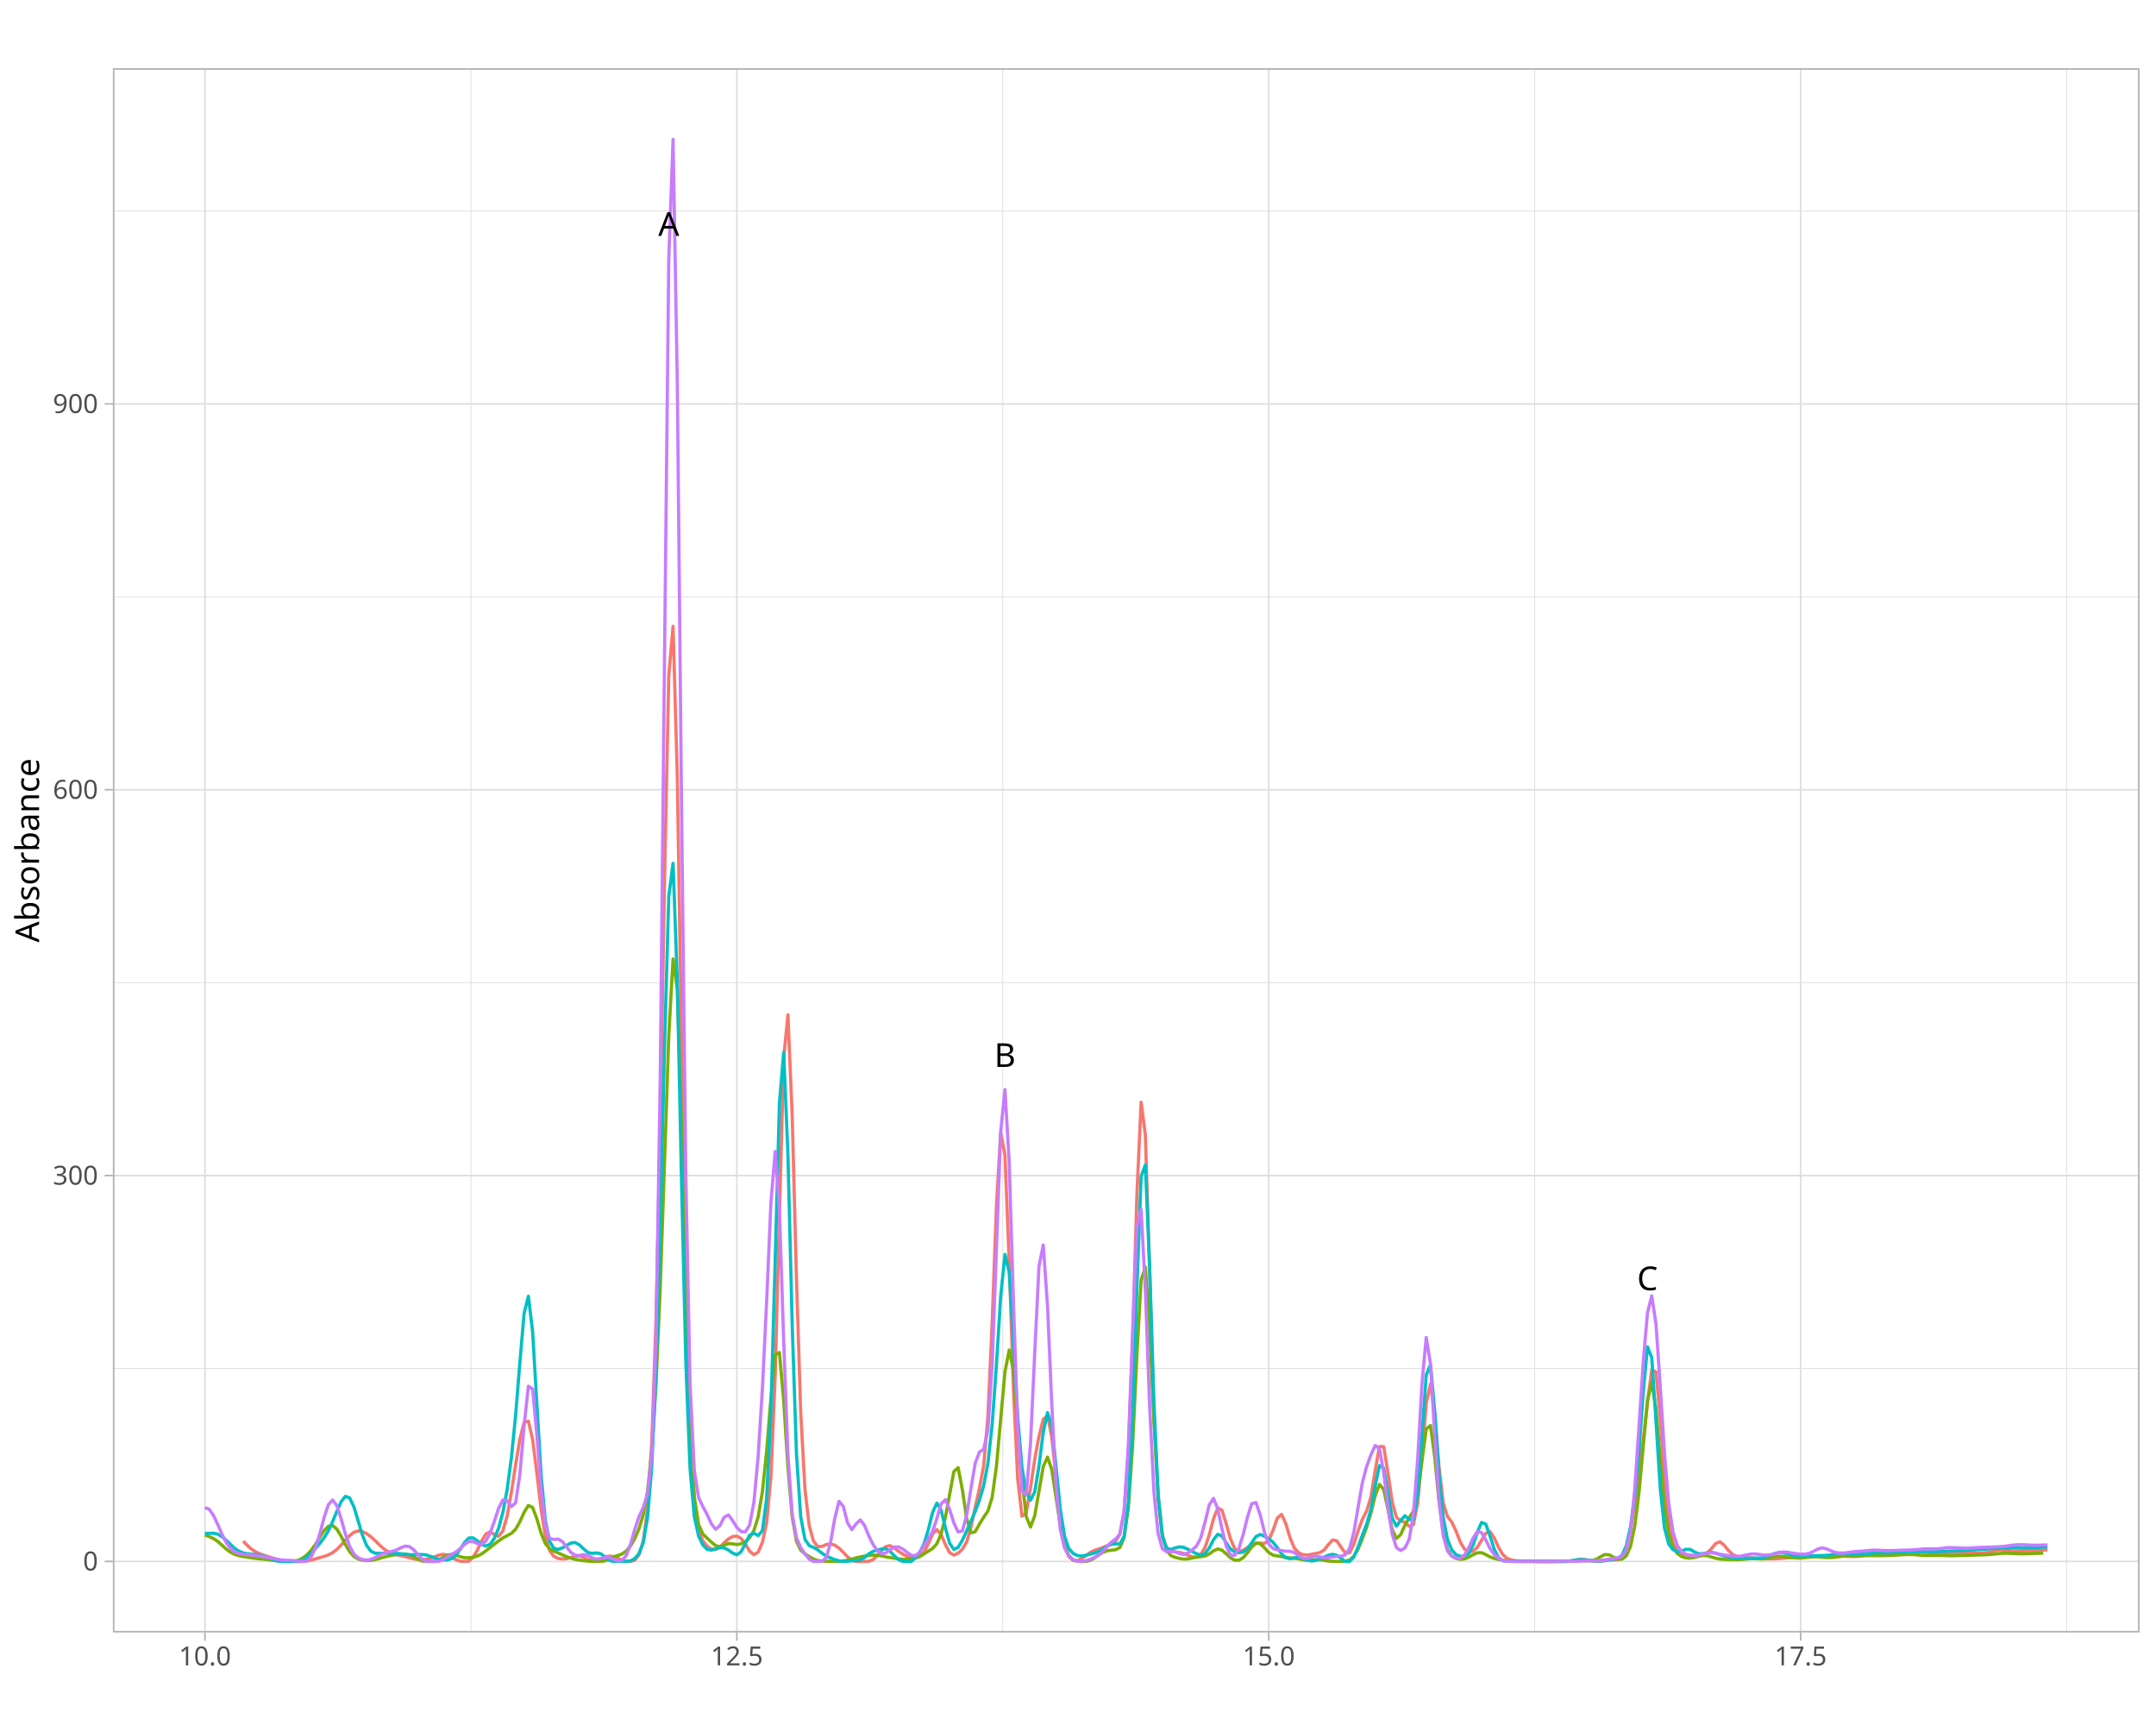
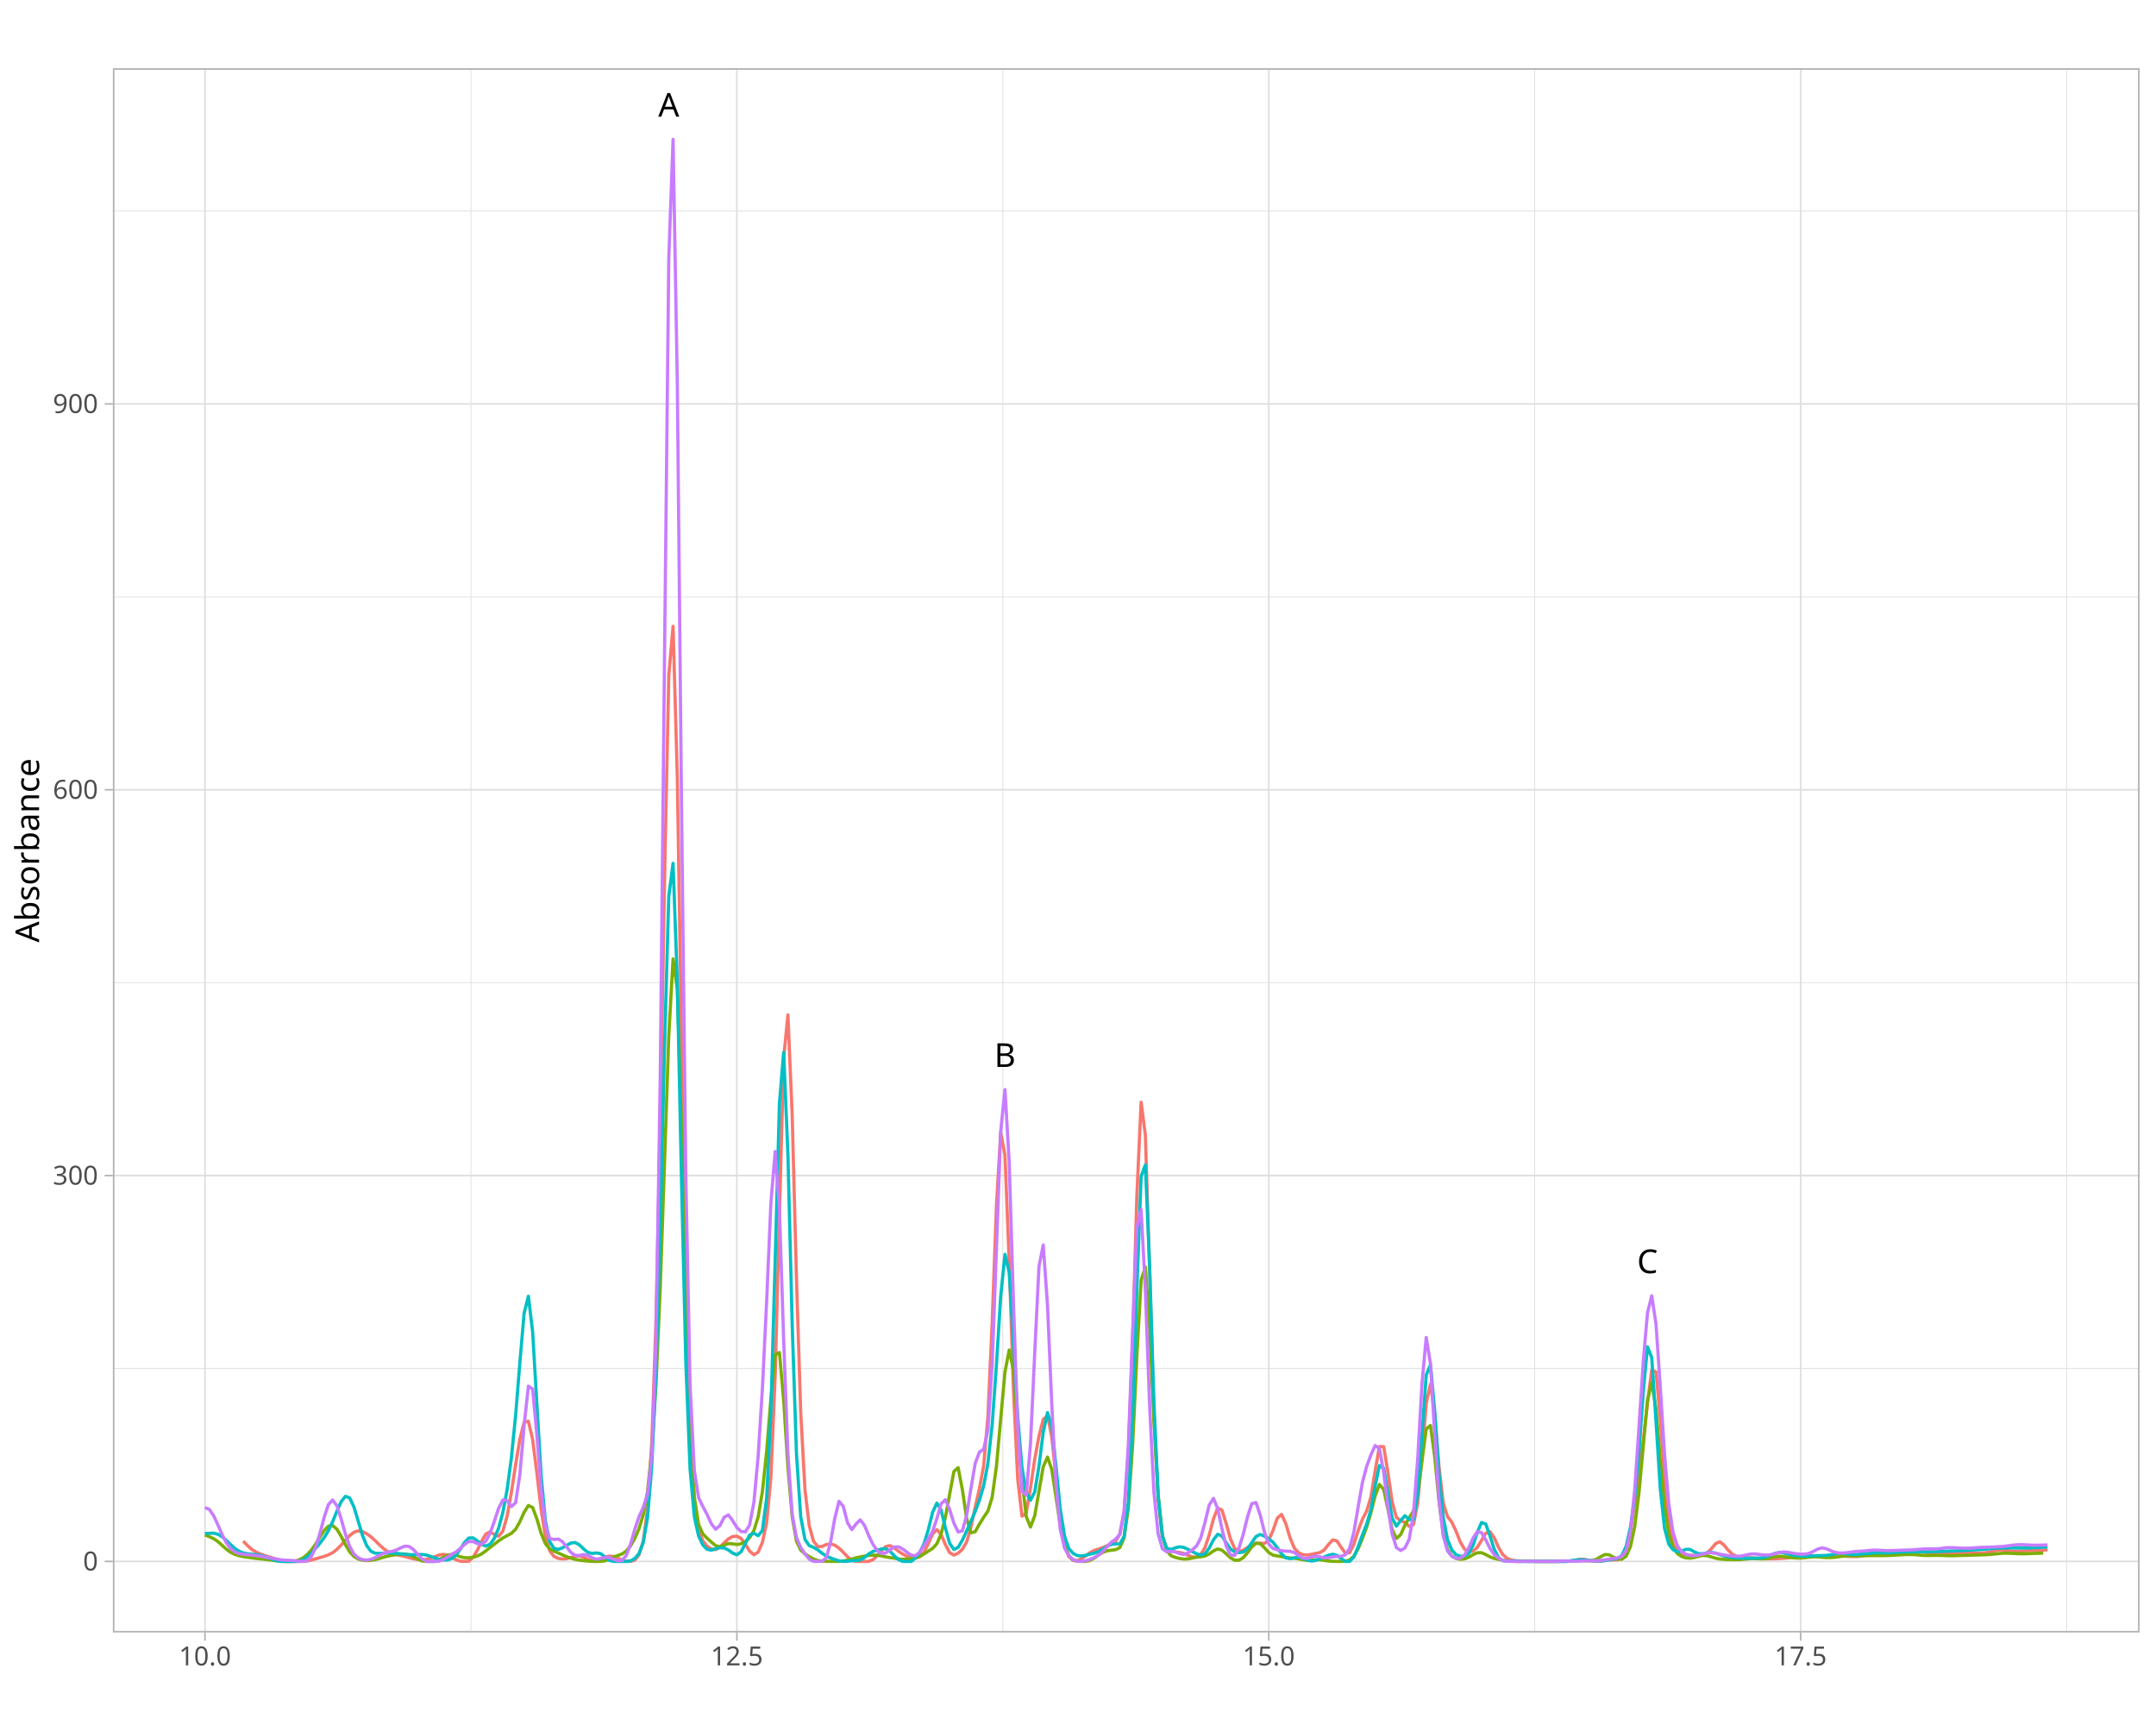
<svg xmlns="http://www.w3.org/2000/svg" class="svglite" data-engine-version="2.0" width="720.00pt" height="576.00pt" viewBox="0 0 720.00 576.00">
  <defs>
    <style type="text/css">
    .svglite line, .svglite polyline, .svglite polygon, .svglite path, .svglite rect, .svglite circle {
      fill: none;
      stroke: #000000;
      stroke-linecap: round;
      stroke-linejoin: round;
      stroke-miterlimit: 10.00;
    }
  </style>
  </defs>
  <rect width="100%" height="100%" style="stroke: none; fill: #FFFFFF;" />
  <defs>
    <clipPath id="cpMC4wMHw3MjAuMDB8MC4wMHw1NzYuMDA=">
      <rect x="0.00" y="0.00" width="720.00" height="576.00" />
    </clipPath>
  </defs>
  <g clip-path="url(#cpMC4wMHw3MjAuMDB8MC4wMHw1NzYuMDA=)">
    <rect x="0.00" y="0.00" width="720.00" height="576.00" style="stroke-width: 1.07; stroke: #FFFFFF; fill: #FFFFFF;" />
  </g>
  <defs>
    <clipPath id="cpMzcuNjl8NzE0LjUyfDIyLjc4fDU0NS4xMQ==">
      <rect x="37.69" y="22.78" width="676.83" height="522.33" />
    </clipPath>
  </defs>
  <g clip-path="url(#cpMzcuNjl8NzE0LjUyfDIyLjc4fDU0NS4xMQ==)">
    <rect x="37.69" y="22.78" width="676.83" height="522.33" style="stroke-width: 1.07; stroke: none; fill: #FFFFFF;" />
    <polyline points="37.69,456.95 714.52,456.95 " style="stroke-width: 0.27; stroke: #DEDEDE; stroke-linecap: butt;" />
    <polyline points="37.69,328.12 714.52,328.12 " style="stroke-width: 0.27; stroke: #DEDEDE; stroke-linecap: butt;" />
    <polyline points="37.69,199.29 714.52,199.29 " style="stroke-width: 0.27; stroke: #DEDEDE; stroke-linecap: butt;" />
    <polyline points="37.69,70.46 714.52,70.46 " style="stroke-width: 0.27; stroke: #DEDEDE; stroke-linecap: butt;" />
    <polyline points="157.27,545.11 157.27,22.78 " style="stroke-width: 0.27; stroke: #DEDEDE; stroke-linecap: butt;" />
    <polyline points="334.89,545.11 334.89,22.78 " style="stroke-width: 0.27; stroke: #DEDEDE; stroke-linecap: butt;" />
    <polyline points="512.52,545.11 512.52,22.78 " style="stroke-width: 0.27; stroke: #DEDEDE; stroke-linecap: butt;" />
    <polyline points="690.15,545.11 690.15,22.78 " style="stroke-width: 0.27; stroke: #DEDEDE; stroke-linecap: butt;" />
    <polyline points="37.69,521.37 714.52,521.37 " style="stroke-width: 0.53; stroke: #DEDEDE; stroke-linecap: butt;" />
    <polyline points="37.69,392.54 714.52,392.54 " style="stroke-width: 0.53; stroke: #DEDEDE; stroke-linecap: butt;" />
    <polyline points="37.69,263.71 714.52,263.71 " style="stroke-width: 0.53; stroke: #DEDEDE; stroke-linecap: butt;" />
    <polyline points="37.69,134.87 714.52,134.87 " style="stroke-width: 0.53; stroke: #DEDEDE; stroke-linecap: butt;" />
    <polyline points="68.45,545.11 68.45,22.78 " style="stroke-width: 0.53; stroke: #DEDEDE; stroke-linecap: butt;" />
    <polyline points="246.08,545.11 246.08,22.78 " style="stroke-width: 0.53; stroke: #DEDEDE; stroke-linecap: butt;" />
    <polyline points="423.71,545.11 423.71,22.78 " style="stroke-width: 0.53; stroke: #DEDEDE; stroke-linecap: butt;" />
    <polyline points="601.34,545.11 601.34,22.78 " style="stroke-width: 0.53; stroke: #DEDEDE; stroke-linecap: butt;" />
    <polyline points="81.24,514.61 82.66,516.11 84.08,517.36 85.51,518.26 86.93,518.89 88.35,519.39 89.77,519.85 91.19,520.27 92.61,520.71 94.03,521.12 95.45,521.35 96.87,521.37 98.29,521.37 99.72,521.37 101.14,521.37 102.56,521.24 103.98,520.90 105.40,520.52 106.82,520.11 108.24,519.70 109.66,519.19 111.08,518.47 112.50,517.36 113.93,515.92 115.35,514.28 116.77,512.75 118.19,511.65 119.61,511.18 121.03,511.40 122.45,512.12 123.87,513.16 125.29,514.45 126.72,515.86 128.14,517.15 129.56,518.14 130.98,518.76 132.40,519.14 133.82,519.43 135.24,519.76 136.66,520.15 138.08,520.51 139.50,520.75 140.93,520.81 142.35,520.67 143.77,520.31 145.19,519.79 146.61,519.25 148.03,519.01 149.45,519.28 150.87,519.99 152.29,520.82 153.71,521.31 155.14,521.37 156.56,521.31 157.98,520.03 159.40,517.65 160.82,514.68 162.24,512.23 163.66,511.50 165.08,512.38 166.50,512.98 167.92,511.27 169.35,506.28 170.77,498.38 172.19,489.09 173.61,480.54 175.03,474.94 176.45,474.53 177.87,480.63 179.29,491.87 180.71,503.99 182.13,512.97 183.56,517.76 184.98,519.71 186.40,520.37 187.82,520.56 189.24,520.46 190.66,520.06 192.08,519.61 193.50,519.54 194.92,520.02 196.35,520.71 197.77,521.12 199.19,521.04 200.61,520.55 202.03,519.94 203.45,519.59 204.87,519.76 206.29,520.32 207.71,520.89 209.13,521.26 210.56,521.37 211.98,520.95 213.40,519.18 214.82,514.57 216.24,503.97 217.66,481.73 219.08,440.46 220.50,375.37 221.92,294.09 223.34,225.56 224.77,209.13 226.19,259.67 227.61,347.80 229.03,428.05 230.45,477.88 231.87,501.36 233.29,510.78 234.71,514.53 236.13,516.26 237.55,517.22 238.98,517.43 240.40,516.62 241.82,515.17 243.24,513.85 244.66,513.07 246.08,512.94 247.50,513.72 248.92,515.62 250.34,517.93 251.77,519.16 253.19,518.27 254.61,515.00 256.03,508.39 257.45,493.14 258.87,459.52 260.29,405.50 261.71,353.33 263.13,338.87 264.55,372.33 265.98,426.77 267.40,471.60 268.82,497.38 270.24,509.41 271.66,514.60 273.08,516.43 274.50,516.38 275.92,515.75 277.34,515.53 278.76,515.95 280.19,516.94 281.61,518.33 283.03,519.83 284.45,520.95 285.87,521.37 287.29,521.37 288.71,521.37 290.13,521.35 291.55,520.77 292.97,519.44 294.40,517.76 295.82,516.40 297.24,516.11 298.66,516.88 300.08,517.99 301.50,518.94 302.92,519.67 304.34,520.15 305.76,520.28 307.18,519.80 308.61,518.28 310.03,515.43 311.45,512.20 312.87,510.76 314.29,512.38 315.71,515.75 317.13,518.44 318.55,519.27 319.97,518.63 321.40,517.30 322.82,514.89 324.24,510.03 325.66,503.33 327.08,497.02 328.50,489.41 329.92,472.90 331.34,441.52 332.76,402.77 334.18,378.20 335.61,385.69 337.03,421.57 338.45,464.08 339.87,493.95 341.29,506.27 342.71,505.19 344.13,496.83 345.55,487.24 346.97,479.55 348.39,473.94 349.82,472.74 351.24,479.74 352.66,493.44 354.08,507.05 355.50,515.79 356.92,519.76 358.34,521.04 359.76,521.09 361.18,520.48 362.60,519.49 364.03,518.43 365.45,517.69 366.87,517.26 368.29,516.75 369.71,516.11 371.13,515.51 372.55,514.69 373.97,512.32 375.39,504.83 376.81,485.24 378.24,447.47 379.66,399.19 381.08,368.05 382.50,379.06 383.92,424.23 385.34,471.60 386.76,500.72 388.18,513.00 389.60,516.96 391.03,517.98 392.45,518.21 393.87,518.37 395.29,518.71 396.71,519.32 398.13,519.87 399.55,519.90 400.97,519.06 402.39,516.80 403.81,512.56 405.24,507.19 406.66,503.54 408.08,504.27 409.50,508.79 410.92,513.89 412.34,517.08 413.76,518.03 415.18,517.63 416.60,516.71 418.02,515.81 419.45,515.30 420.87,515.29 422.29,515.36 423.71,514.30 425.13,511.02 426.55,506.93 427.97,505.67 429.39,508.73 430.81,513.49 432.23,516.92 433.66,518.49 435.08,519.10 436.50,519.25 437.92,519.02 439.34,518.72 440.76,518.44 442.18,517.58 443.60,515.78 445.02,514.21 446.44,514.52 447.87,516.65 449.29,518.62 450.71,518.49 452.13,515.61 453.55,511.12 454.97,507.30 456.39,504.59 457.81,499.87 459.23,491.11 460.66,483.02 462.08,483.05 463.50,491.65 464.92,501.52 466.34,506.69 467.76,507.78 469.18,508.36 470.60,509.67 472.02,509.09 473.44,501.91 474.87,486.20 476.29,468.64 477.71,462.17 479.13,472.21 480.55,489.57 481.97,501.88 483.39,506.40 484.81,508.22 486.23,511.24 487.65,514.86 489.08,517.29 490.50,518.16 491.92,517.94 493.34,516.69 494.76,514.35 496.18,511.95 497.60,511.45 499.02,513.54 500.44,516.69 501.86,519.10 503.29,520.36 504.71,520.90 506.13,521.13 507.55,521.24 508.97,521.32 510.39,521.37 511.81,521.37 513.23,521.37 514.65,521.37 516.07,521.37 517.50,521.37 518.92,521.37 520.34,521.37 521.76,521.37 523.18,521.37 524.60,521.28 526.02,521.00 527.44,520.69 528.86,520.67 530.29,520.94 531.71,521.25 533.13,521.37 534.55,521.30 535.97,521.07 537.39,520.88 538.81,520.88 540.23,520.83 541.65,520.12 543.07,517.51 544.50,511.44 545.92,502.02 547.34,491.61 548.76,480.97 550.18,468.40 551.60,457.45 553.02,458.10 554.44,473.36 555.86,493.56 557.28,508.28 558.71,515.45 560.13,518.03 561.55,518.80 562.97,519.11 564.39,519.31 565.81,519.36 567.23,519.26 568.65,519.08 570.07,518.55 571.49,517.18 572.92,515.43 574.34,514.82 575.76,515.94 577.18,517.70 578.60,519.01 580.02,519.71 581.44,520.01 582.86,520.12 584.28,520.17 585.70,520.24 587.13,520.34 588.55,520.42 589.97,520.49 591.39,520.52 592.81,520.49 594.23,520.41 595.65,520.31 597.07,520.19 598.49,520.04 599.92,519.86 601.34,519.67 602.76,519.52 604.18,519.46 605.60,519.46 607.02,519.49 608.44,519.51 609.86,519.50 611.28,519.50 612.70,519.54 614.13,519.58 615.55,519.62 616.97,519.68 618.39,519.75 619.81,519.75 621.23,519.63 622.65,519.34 624.07,518.83 625.49,518.32 626.91,518.23 628.34,518.54 629.76,518.80 631.18,518.79 632.60,518.62 634.02,518.42 635.44,518.21 636.86,518.03 638.28,517.96 639.70,518.01 641.12,518.14 642.55,518.29 643.97,518.47 645.39,518.62 646.81,518.69 648.23,518.71 649.65,518.70 651.07,518.68 652.49,518.61 653.91,518.56 655.34,518.56 656.76,518.59 658.18,518.61 659.60,518.64 661.02,518.63 662.44,518.54 663.86,518.36 665.28,518.06 666.70,517.72 668.12,517.53 669.55,517.59 670.97,517.79 672.39,517.95 673.81,517.99 675.23,517.91 676.65,517.83 678.07,517.77 679.49,517.72 680.91,517.68 682.33,517.60 683.76,517.51 " style="stroke-width: 1.07; stroke: #F8766D; stroke-linecap: butt;" />
    <polyline points="68.45,512.55 69.87,513.09 71.30,513.75 72.72,514.71 74.14,515.97 75.56,517.26 76.98,518.31 78.40,519.03 79.82,519.47 81.24,519.76 82.66,519.98 84.08,520.19 85.51,520.38 86.93,520.53 88.35,520.67 89.77,520.83 91.19,521.01 92.61,521.21 94.03,521.35 95.45,521.37 96.87,521.37 98.29,521.28 99.72,520.93 101.14,520.23 102.56,519.14 103.98,517.59 105.40,515.58 106.82,513.27 108.24,511.08 109.66,509.61 111.08,509.39 112.50,510.60 113.93,512.98 115.35,515.76 116.77,518.14 118.19,519.72 119.61,520.57 121.03,520.96 122.45,521.08 123.87,521.02 125.29,520.77 126.72,520.39 128.14,519.96 129.56,519.59 130.98,519.31 132.40,519.09 133.82,518.91 135.24,518.89 136.66,519.18 138.08,519.80 139.50,520.56 140.93,521.23 142.35,521.37 143.77,521.37 145.19,521.37 146.61,520.83 148.03,520.02 149.45,519.29 150.87,519.03 152.29,519.30 153.71,519.81 155.14,520.13 156.56,520.16 157.98,519.98 159.40,519.59 160.82,518.88 162.24,517.86 163.66,516.72 165.08,515.61 166.50,514.54 167.92,513.56 169.35,512.78 170.77,512.02 172.19,510.62 173.61,508.14 175.03,504.97 176.45,502.70 177.87,503.36 179.29,507.18 180.71,512.00 182.13,515.44 183.56,517.15 184.98,517.93 186.40,518.55 187.82,519.20 189.24,519.80 190.66,520.29 192.08,520.69 193.50,520.95 194.92,521.12 196.35,521.27 197.77,521.37 199.19,521.37 200.61,521.36 202.03,521.17 203.45,520.51 204.87,519.88 206.29,519.42 207.71,518.90 209.13,517.92 210.56,516.22 211.98,513.73 213.40,510.44 214.82,505.78 216.24,498.06 217.66,484.47 219.08,462.20 220.50,429.72 221.92,388.30 223.34,345.83 224.77,320.19 226.19,330.36 227.61,376.17 229.03,433.42 230.45,476.86 231.87,499.80 233.29,509.01 234.71,512.18 236.13,513.62 237.55,514.91 238.98,516.10 240.40,516.49 241.82,515.95 243.24,515.42 244.66,515.52 246.08,515.74 247.50,515.48 248.92,514.76 250.34,513.46 251.77,511.07 253.19,506.48 254.61,498.06 256.03,484.49 257.45,466.94 258.87,452.37 260.29,451.62 261.71,467.61 263.13,489.88 264.55,506.49 265.98,514.62 267.40,517.61 268.82,518.85 270.24,519.76 271.66,520.55 273.08,521.08 274.50,521.27 275.92,521.33 277.34,521.37 278.76,521.37 280.19,521.36 281.61,521.23 283.03,520.97 284.45,520.60 285.87,520.19 287.29,519.87 288.71,519.60 290.13,519.39 291.55,519.28 292.97,519.32 294.40,519.54 295.82,519.86 297.24,520.10 298.66,520.29 300.08,520.53 301.50,520.68 302.92,520.62 304.34,520.42 305.76,520.16 307.18,519.69 308.61,518.87 310.03,517.94 311.45,517.04 312.87,515.48 314.29,512.17 315.71,506.69 317.13,498.99 318.55,491.36 319.97,490.07 321.40,497.51 322.82,507.05 324.24,511.82 325.66,511.46 327.08,508.94 328.50,506.63 329.92,504.56 331.34,499.94 332.76,489.62 334.18,473.89 335.61,458.11 337.03,450.77 338.45,457.53 339.87,475.23 341.29,494.13 342.71,506.39 344.13,509.90 345.55,506.11 346.97,497.93 348.39,489.76 349.82,486.53 351.24,490.67 352.66,499.92 354.08,509.43 355.50,515.96 356.92,519.35 358.34,520.85 359.76,521.31 361.18,521.37 362.60,521.37 364.03,521.04 365.45,520.26 366.87,519.24 368.29,518.36 369.71,517.84 371.13,517.63 372.55,517.47 373.97,516.75 375.39,513.51 376.81,503.56 378.24,482.62 379.66,452.82 381.08,427.43 382.50,423.12 383.92,443.41 385.34,474.31 386.76,499.22 388.18,512.56 389.60,517.77 391.03,519.43 392.45,520.02 393.87,520.38 395.29,520.60 396.71,520.55 398.13,520.26 399.55,519.97 400.97,519.82 402.39,519.59 403.81,518.90 405.24,517.86 406.66,517.22 408.08,517.62 409.50,518.84 410.92,520.17 412.34,520.98 413.76,520.98 415.18,520.12 416.60,518.48 418.02,516.56 419.45,515.29 420.87,515.46 422.29,516.83 423.71,518.40 425.13,519.28 426.55,519.55 427.97,519.76 429.39,520.03 430.81,520.21 432.23,520.32 433.66,520.52 435.08,520.82 436.50,521.00 437.92,520.95 439.34,520.82 440.76,520.83 442.18,521.02 443.60,521.24 445.02,521.35 446.44,521.37 447.87,521.37 449.29,521.30 450.71,520.89 452.13,519.65 453.55,517.16 454.97,513.75 456.39,509.94 457.81,505.22 459.23,499.50 460.66,495.67 462.08,497.34 463.50,503.93 464.92,510.74 466.34,513.72 467.76,512.44 469.18,509.29 470.60,506.78 472.02,504.56 473.44,498.89 474.87,487.89 476.29,477.15 477.71,475.99 479.13,486.54 480.55,501.21 481.97,512.02 483.39,517.38 484.81,519.52 486.23,520.39 487.65,520.68 489.08,520.53 490.50,519.96 491.92,519.14 493.34,518.49 494.76,518.47 496.18,519.09 497.60,519.87 499.02,520.39 500.44,520.70 501.86,520.95 503.29,521.15 504.71,521.30 506.13,521.36 507.55,521.37 508.97,521.28 510.39,521.22 511.81,521.32 513.23,521.37 514.65,521.37 516.07,521.37 517.50,521.37 518.92,521.37 520.34,521.36 521.76,521.32 523.18,521.27 524.60,521.21 526.02,521.15 527.44,521.11 528.86,521.12 530.29,521.15 531.71,521.07 533.13,520.64 534.55,519.79 535.97,519.08 537.39,519.16 538.81,519.93 540.23,520.61 541.65,520.65 543.07,519.59 544.50,516.41 545.92,509.70 547.34,498.44 548.76,482.97 550.18,467.62 551.60,461.58 553.02,470.36 554.44,487.41 555.86,502.79 557.28,512.16 558.71,516.64 560.13,518.71 561.55,519.72 562.97,520.19 564.39,520.29 565.81,520.08 567.23,519.68 568.65,519.40 570.07,519.48 571.49,519.88 572.92,520.31 574.34,520.58 575.76,520.69 577.18,520.74 578.60,520.78 580.02,520.79 581.44,520.73 582.86,520.60 584.28,520.47 585.70,520.43 587.13,520.48 588.55,520.55 589.97,520.47 591.39,520.15 592.81,519.79 594.23,519.65 595.65,519.75 597.07,519.94 598.49,520.13 599.92,520.25 601.34,520.26 602.76,520.14 604.18,519.96 605.60,519.85 607.02,519.88 608.44,519.99 609.86,520.10 611.28,520.10 612.70,520.00 614.13,519.82 615.55,519.62 616.97,519.50 618.39,519.50 619.81,519.53 621.23,519.52 622.65,519.47 624.07,519.44 625.49,519.44 626.91,519.44 628.34,519.45 629.76,519.43 631.18,519.38 632.60,519.31 634.02,519.22 635.44,519.13 636.86,519.07 638.28,519.07 639.70,519.13 641.12,519.27 642.55,519.38 643.97,519.40 645.39,519.38 646.81,519.36 648.23,519.38 649.65,519.44 651.07,519.49 652.49,519.47 653.91,519.43 655.34,519.38 656.76,519.35 658.18,519.31 659.60,519.26 661.02,519.22 662.44,519.17 663.86,519.11 665.28,519.00 666.70,518.85 668.12,518.70 669.55,518.63 670.97,518.65 672.39,518.72 673.81,518.80 675.23,518.83 676.65,518.81 678.07,518.75 679.49,518.69 680.91,518.65 682.33,518.60 " style="stroke-width: 1.07; stroke: #7CAE00; stroke-linecap: butt;" />
    <polyline points="68.45,512.06 69.87,512.00 71.30,511.95 72.72,512.27 74.14,513.10 75.56,514.32 76.98,515.72 78.40,517.02 79.82,517.97 81.24,518.54 82.66,518.83 84.08,518.96 85.51,519.09 86.93,519.36 88.35,519.76 89.77,520.24 91.19,520.76 92.61,521.21 94.03,521.37 95.45,521.37 96.87,521.37 98.29,521.37 99.72,521.37 101.14,520.84 102.56,519.92 103.98,518.61 105.40,517.02 106.82,515.32 108.24,513.45 109.66,511.12 111.08,508.10 112.50,504.62 113.93,501.42 115.35,499.64 116.77,500.16 118.19,503.18 119.61,507.85 121.03,512.60 122.45,516.09 123.87,517.98 125.29,518.64 126.72,518.70 128.14,518.61 129.56,518.55 130.98,518.59 132.40,518.69 133.82,518.83 135.24,519.01 136.66,519.12 138.08,519.13 139.50,519.08 140.93,519.06 142.35,519.23 143.77,519.68 145.19,520.21 146.61,520.65 148.03,520.90 149.45,520.87 150.87,520.42 152.29,519.27 153.71,517.29 155.14,515.03 156.56,513.56 157.98,513.51 159.40,514.51 160.82,515.71 162.24,516.25 163.66,515.63 165.08,513.67 166.50,510.30 167.92,505.08 169.35,497.44 170.77,486.87 172.19,472.64 173.61,454.99 175.03,438.52 176.45,432.83 177.87,444.63 179.29,468.87 180.71,492.66 182.13,507.81 183.56,514.71 184.98,517.02 186.40,517.37 187.82,516.86 189.24,516.01 190.66,515.24 192.08,515.07 193.50,515.85 194.92,517.22 196.35,518.38 197.77,518.72 199.19,518.54 200.61,518.79 202.03,519.84 203.45,521.01 204.87,521.37 206.29,521.37 207.71,521.37 209.13,521.37 210.56,521.21 211.98,520.40 213.40,518.76 214.82,515.07 216.24,506.79 217.66,489.59 219.08,458.15 220.50,409.44 221.92,349.43 223.34,299.25 224.77,288.28 226.19,327.84 227.61,395.07 229.03,454.86 230.45,490.51 231.87,506.45 233.29,512.86 234.71,515.88 236.13,517.35 237.55,517.61 238.98,517.17 240.40,516.78 241.82,516.88 243.24,517.56 244.66,518.59 246.08,519.17 247.50,518.16 248.92,515.36 250.34,512.57 251.77,511.95 253.19,512.79 254.61,511.08 256.03,500.24 257.45,471.28 258.87,420.98 260.29,368.40 261.71,351.45 263.13,385.62 264.55,442.18 265.98,485.39 267.40,506.48 268.82,514.04 270.24,516.09 271.66,516.68 273.08,517.50 274.50,518.63 275.92,519.56 277.34,520.21 278.76,520.75 280.19,521.19 281.61,521.37 283.03,521.31 284.45,521.15 285.87,521.11 287.29,520.92 288.71,520.08 290.13,518.85 291.55,518.03 292.97,517.63 294.40,517.22 295.82,517.12 297.24,518.00 298.66,519.50 300.08,520.78 301.50,521.37 302.92,521.37 304.34,521.37 305.76,520.14 307.18,518.28 308.61,515.43 310.03,510.71 311.45,504.99 312.87,501.89 314.29,504.25 315.71,510.15 317.13,515.31 318.55,517.40 319.97,516.68 321.40,514.26 322.82,511.18 324.24,507.99 325.66,504.71 327.08,500.93 328.50,496.10 329.92,488.63 331.34,475.69 332.76,455.79 334.18,432.94 335.61,418.85 337.03,424.83 338.45,447.96 339.87,473.26 341.29,490.03 342.71,498.30 344.13,500.95 345.55,498.16 346.97,489.52 348.39,478.22 349.82,471.69 351.24,476.17 352.66,489.65 354.08,503.85 355.50,512.94 356.92,517.03 358.34,518.67 359.76,519.41 361.18,519.56 362.60,519.33 364.03,518.96 365.45,518.60 366.87,518.08 368.29,517.25 369.71,516.34 371.13,515.69 372.55,515.53 373.97,515.53 375.39,513.00 376.81,501.67 378.24,473.81 379.66,430.57 381.08,392.80 382.50,388.96 383.92,422.79 385.34,467.91 386.76,499.21 388.18,512.99 389.60,516.98 391.03,517.37 392.45,516.87 393.87,516.51 395.29,516.69 396.71,517.32 398.13,518.08 399.55,518.79 400.97,519.25 402.39,518.81 403.81,516.94 405.24,514.15 406.66,512.31 408.08,512.89 409.50,515.15 410.92,517.22 412.34,518.23 413.76,518.47 415.18,518.25 416.60,517.18 418.02,515.11 419.45,513.07 420.87,512.38 422.29,512.95 423.71,513.83 425.13,514.97 426.55,516.78 427.97,518.84 429.39,520.18 430.81,520.48 432.23,520.17 433.66,519.98 435.08,520.31 436.50,520.90 437.92,521.23 439.34,521.04 440.76,520.51 442.18,519.92 443.60,519.33 445.02,518.98 446.44,519.35 447.87,520.39 449.29,521.37 450.71,521.37 452.13,519.88 453.55,516.51 454.97,512.55 456.39,508.96 457.81,504.09 459.23,496.25 460.66,489.37 462.08,490.19 463.50,498.55 464.92,506.92 466.34,509.61 467.76,507.70 469.18,506.12 470.60,507.35 472.02,507.51 473.44,498.90 474.87,479.16 476.29,459.16 477.71,455.65 479.13,471.27 480.55,492.19 481.97,506.69 483.39,514.05 484.81,517.53 486.23,519.09 487.65,519.66 489.08,519.64 490.50,518.69 491.92,515.97 493.34,511.71 494.76,508.38 496.18,508.91 497.60,512.92 499.02,517.36 500.44,520.08 501.86,521.13 503.29,521.31 504.71,521.26 506.13,521.26 507.55,521.37 508.97,521.37 510.39,521.37 511.81,521.37 513.23,521.37 514.65,521.37 516.07,521.37 517.50,521.37 518.92,521.37 520.34,521.37 521.76,521.37 523.18,521.37 524.60,521.16 526.02,520.94 527.44,520.81 528.86,520.83 530.29,520.98 531.71,521.14 533.13,521.24 534.55,521.23 535.97,521.10 537.39,520.85 538.81,520.60 540.23,520.35 541.65,519.37 543.07,516.25 544.50,509.87 545.92,499.84 547.34,484.86 548.76,464.91 550.18,449.70 551.60,453.36 553.02,474.48 554.44,496.94 555.86,510.23 557.28,515.59 558.71,517.46 560.13,518.13 561.55,517.95 562.97,517.34 564.39,517.36 565.81,518.17 567.23,518.81 568.65,518.81 570.07,518.50 571.49,518.34 572.92,518.59 574.34,519.12 575.76,519.57 577.18,519.89 578.60,520.12 580.02,520.25 581.44,520.31 582.86,520.31 584.28,520.31 585.70,520.29 587.13,520.26 588.55,520.16 589.97,519.82 591.39,519.25 592.81,518.67 594.23,518.38 595.65,518.52 597.07,518.90 598.49,519.26 599.92,519.48 601.34,519.59 602.76,519.62 604.18,519.58 605.60,519.51 607.02,519.45 608.44,519.42 609.86,519.37 611.28,519.21 612.70,518.91 614.13,518.62 615.55,518.64 616.97,518.89 618.39,519.08 619.81,519.08 621.23,518.95 622.65,518.81 624.07,518.70 625.49,518.58 626.91,518.47 628.34,518.50 629.76,518.53 631.18,518.49 632.60,518.40 634.02,518.32 635.44,518.27 636.86,518.22 638.28,518.17 639.70,518.15 641.12,518.15 642.55,518.17 643.97,518.15 645.39,518.12 646.81,518.08 648.23,518.04 649.65,517.99 651.07,517.93 652.49,517.87 653.91,517.82 655.34,517.77 656.76,517.70 658.18,517.61 659.60,517.53 661.02,517.44 662.44,517.36 663.86,517.22 665.28,517.09 666.70,516.96 668.12,516.90 669.55,516.89 670.97,516.88 672.39,516.87 673.81,516.89 675.23,516.90 676.65,516.87 678.07,516.85 679.49,516.79 680.91,516.73 682.33,516.63 683.76,516.52 " style="stroke-width: 1.07; stroke: #00BFC4; stroke-linecap: butt;" />
    <polyline points="68.45,503.41 69.87,503.97 71.30,506.03 72.72,509.06 74.14,512.33 75.56,515.12 76.98,517.04 78.40,518.18 79.82,518.76 81.24,519.00 82.66,519.13 84.08,519.25 85.51,519.43 86.93,519.64 88.35,519.88 89.77,520.13 91.19,520.39 92.61,520.66 94.03,520.88 95.45,520.98 96.87,521.02 98.29,521.12 99.72,521.31 101.14,521.36 102.56,521.14 103.98,519.71 105.40,516.68 106.82,512.05 108.24,506.72 109.66,502.42 111.08,500.87 112.50,502.77 113.93,507.19 115.35,512.26 116.77,516.36 118.19,518.89 119.61,520.18 121.03,520.78 122.45,520.93 123.87,520.70 125.29,520.10 126.72,519.33 128.14,518.67 129.56,518.28 130.98,518.02 132.40,517.56 133.82,516.85 135.24,516.28 136.66,516.41 138.08,517.42 139.50,519.01 140.93,520.55 142.35,521.37 143.77,521.37 145.19,521.37 146.61,521.29 148.03,520.77 149.45,519.83 150.87,519.01 152.29,518.21 153.71,517.07 155.14,515.68 156.56,514.73 157.98,514.75 159.40,515.41 160.82,515.68 162.24,514.61 163.66,511.94 165.08,507.99 166.50,503.69 167.92,500.86 169.35,501.09 170.77,503.06 172.19,501.80 173.61,492.36 175.03,476.08 176.45,462.86 177.87,463.80 179.29,479.12 180.71,497.34 182.13,509.28 183.56,513.69 184.98,514.06 186.40,513.89 187.82,514.76 189.24,516.58 190.66,518.38 192.08,519.36 193.50,519.38 194.92,519.09 196.35,519.39 197.77,520.18 199.19,520.63 200.61,520.38 202.03,520.01 203.45,520.09 204.87,520.61 206.29,521.16 207.71,521.08 209.13,519.43 210.56,515.66 211.98,510.70 213.40,506.42 214.82,503.35 216.24,498.94 217.66,485.98 219.08,447.47 220.50,358.86 221.92,219.18 223.34,86.32 224.77,46.53 226.19,127.92 227.61,270.29 229.03,392.74 230.45,462.36 231.87,491.01 233.29,500.05 234.71,503.05 236.13,505.69 237.55,508.80 238.98,510.63 240.40,509.43 241.82,506.65 243.24,505.84 244.66,507.75 246.08,510.06 247.50,511.41 248.92,511.52 250.34,509.19 251.77,501.64 253.19,486.23 254.61,463.54 256.03,434.34 257.45,401.65 258.87,384.50 260.29,403.87 261.71,447.61 263.13,485.60 264.55,505.60 265.98,513.46 267.40,516.73 268.82,518.88 270.24,520.62 271.66,521.37 273.08,521.37 274.50,521.31 275.92,520.18 277.34,515.19 278.76,507.05 280.19,501.31 281.61,502.98 283.03,508.46 284.45,510.75 285.87,508.89 287.29,507.50 288.71,509.37 290.13,512.81 291.55,515.73 292.97,517.75 294.40,518.77 295.82,518.55 297.24,517.46 298.66,516.56 300.08,516.54 301.50,517.25 302.92,518.35 304.34,519.34 305.76,519.46 307.18,518.27 308.61,516.06 310.03,513.81 311.45,511.34 312.87,507.07 314.29,502.14 315.71,500.78 317.13,504.02 318.55,508.58 319.97,511.54 321.40,511.14 322.82,505.97 324.24,497.06 325.66,488.68 327.08,484.85 328.50,483.95 329.92,477.43 331.34,455.60 332.76,417.31 334.18,377.89 335.61,363.82 337.03,388.18 338.45,434.94 339.87,476.41 341.29,498.05 342.71,499.26 344.13,482.19 345.55,451.67 346.97,422.87 348.39,415.72 349.82,435.95 351.24,468.82 352.66,495.88 354.08,510.68 355.50,516.90 356.92,519.47 358.34,520.75 359.76,521.32 361.18,521.37 362.60,521.14 364.03,520.69 365.45,520.08 366.87,519.25 368.29,518.05 369.71,516.47 371.13,514.94 372.55,513.94 373.97,512.30 375.39,504.72 376.81,482.65 378.24,444.90 379.66,409.92 381.08,403.87 382.50,430.92 383.92,469.40 385.34,498.04 386.76,512.19 388.18,517.14 389.60,518.14 391.03,518.03 392.45,518.17 393.87,518.76 395.29,519.07 396.71,518.53 398.13,517.54 399.55,516.28 400.97,513.60 402.39,508.41 403.81,502.57 405.24,500.32 406.66,503.80 408.08,510.49 409.50,516.29 410.92,519.23 412.34,519.35 413.76,516.96 415.18,512.34 416.60,506.56 418.02,502.08 419.45,501.73 420.87,505.96 422.29,511.69 423.71,515.58 425.13,517.07 426.55,517.46 427.97,517.78 429.39,517.96 430.81,517.99 432.23,518.42 433.66,519.40 435.08,520.27 436.50,520.38 437.92,519.90 439.34,519.60 440.76,519.85 442.18,520.19 443.60,520.15 445.02,519.88 446.44,519.72 447.87,519.65 449.29,519.16 450.71,517.01 452.13,511.61 453.55,503.23 454.97,495.08 456.39,489.69 457.81,485.83 459.23,482.68 460.66,483.70 462.08,491.65 463.50,503.14 464.92,512.29 466.34,516.77 467.76,517.73 469.18,516.88 470.60,513.99 472.02,505.59 473.44,487.18 474.87,462.05 476.29,446.59 477.71,455.39 479.13,479.22 480.55,500.75 481.97,512.84 483.39,517.86 484.81,519.66 486.23,520.33 487.65,520.31 489.08,519.27 490.50,516.82 491.92,513.62 493.34,511.44 494.76,511.76 496.18,514.20 497.60,517.05 499.02,519.13 500.44,520.33 501.86,521.00 503.29,521.32 504.71,521.37 506.13,521.37 507.55,521.37 508.97,521.37 510.39,521.36 511.81,521.30 513.23,521.34 514.65,521.37 516.07,521.37 517.50,521.37 518.92,521.37 520.34,521.34 521.76,521.22 523.18,521.23 524.60,521.30 526.02,521.33 527.44,521.27 528.86,521.19 530.29,521.16 531.71,521.17 533.13,521.15 534.55,521.04 535.97,520.86 537.39,520.63 538.81,520.39 540.23,520.18 541.65,519.70 543.07,517.67 544.50,511.32 545.92,497.42 547.34,476.44 548.76,454.76 550.18,438.38 551.60,432.69 553.02,442.03 554.44,462.89 555.86,485.40 557.28,502.14 558.71,511.66 560.13,516.12 561.55,518.06 562.97,518.98 564.39,519.40 565.81,519.48 567.23,519.28 568.65,518.90 570.07,518.56 571.49,518.46 572.92,518.66 574.34,518.96 575.76,519.21 577.18,519.41 578.60,519.60 580.02,519.70 581.44,519.60 582.86,519.30 584.28,518.97 585.70,518.86 587.13,518.99 588.55,519.20 589.97,519.29 591.39,519.15 592.81,518.80 594.23,518.41 595.65,518.21 597.07,518.32 598.49,518.59 599.92,518.82 601.34,518.96 602.76,518.95 604.18,518.67 605.60,518.03 607.02,517.25 608.44,516.86 609.86,517.12 611.28,517.76 612.70,518.31 614.13,518.56 615.55,518.57 616.97,518.43 618.39,518.22 619.81,518.07 621.23,517.99 622.65,517.90 624.07,517.74 625.49,517.60 626.91,517.61 628.34,517.70 629.76,517.76 631.18,517.77 632.60,517.74 634.02,517.68 635.44,517.62 636.86,517.59 638.28,517.55 639.70,517.46 641.12,517.32 642.55,517.21 643.97,517.19 645.39,517.21 646.81,517.18 648.23,517.04 649.65,516.84 651.07,516.76 652.49,516.81 653.91,516.89 655.34,516.95 656.76,516.96 658.18,516.91 659.60,516.82 661.02,516.72 662.44,516.65 663.86,516.63 665.28,516.59 666.70,516.51 668.12,516.43 669.55,516.30 670.97,516.12 672.39,515.92 673.81,515.81 675.23,515.79 676.65,515.85 678.07,515.93 679.49,515.96 680.91,515.96 682.33,515.92 683.76,515.86 " style="stroke-width: 1.07; stroke: #C77CFF; stroke-linecap: butt;" />
-     <text x="223.34" y="78.75" text-anchor="middle" style="font-size: 11.00px; font-family: sans;" textLength="7.34px" lengthAdjust="spacingAndGlyphs">A</text>
+     <text x="223.34" y="38.96" text-anchor="middle" style="font-size: 11.00px; font-family: sans;" textLength="7.34px" lengthAdjust="spacingAndGlyphs">A</text>
    <text x="335.61" y="356.25" text-anchor="middle" style="font-size: 11.00px; font-family: sans;" textLength="7.34px" lengthAdjust="spacingAndGlyphs">B</text>
-     <text x="550.18" y="430.81" text-anchor="middle" style="font-size: 11.00px; font-family: sans;" textLength="7.95px" lengthAdjust="spacingAndGlyphs">C</text>
+     <text x="550.18" y="425.12" text-anchor="middle" style="font-size: 11.00px; font-family: sans;" textLength="7.95px" lengthAdjust="spacingAndGlyphs">C</text>
    <rect x="37.69" y="22.78" width="676.83" height="522.33" style="stroke-width: 1.07; stroke: #B3B3B3;" />
  </g>
  <g clip-path="url(#cpMC4wMHw3MjAuMDB8MC4wMHw1NzYuMDA=)">
    <text x="32.76" y="524.40" text-anchor="end" style="font-size: 8.80px; fill: #4D4D4D; font-family: sans;" textLength="4.89px" lengthAdjust="spacingAndGlyphs">0</text>
    <text x="32.76" y="395.57" text-anchor="end" style="font-size: 8.80px; fill: #4D4D4D; font-family: sans;" textLength="14.68px" lengthAdjust="spacingAndGlyphs">300</text>
    <text x="32.76" y="266.73" text-anchor="end" style="font-size: 8.80px; fill: #4D4D4D; font-family: sans;" textLength="14.68px" lengthAdjust="spacingAndGlyphs">600</text>
    <text x="32.76" y="137.90" text-anchor="end" style="font-size: 8.80px; fill: #4D4D4D; font-family: sans;" textLength="14.68px" lengthAdjust="spacingAndGlyphs">900</text>
    <polyline points="34.95,521.37 37.69,521.37 " style="stroke-width: 0.53; stroke: #B3B3B3; stroke-linecap: butt;" />
    <polyline points="34.95,392.54 37.69,392.54 " style="stroke-width: 0.53; stroke: #B3B3B3; stroke-linecap: butt;" />
    <polyline points="34.95,263.71 37.69,263.71 " style="stroke-width: 0.53; stroke: #B3B3B3; stroke-linecap: butt;" />
    <polyline points="34.95,134.87 37.69,134.87 " style="stroke-width: 0.53; stroke: #B3B3B3; stroke-linecap: butt;" />
    <polyline points="68.45,547.85 68.45,545.11 " style="stroke-width: 0.53; stroke: #B3B3B3; stroke-linecap: butt;" />
    <polyline points="246.08,547.85 246.08,545.11 " style="stroke-width: 0.53; stroke: #B3B3B3; stroke-linecap: butt;" />
    <polyline points="423.71,547.85 423.71,545.11 " style="stroke-width: 0.53; stroke: #B3B3B3; stroke-linecap: butt;" />
    <polyline points="601.34,547.85 601.34,545.11 " style="stroke-width: 0.53; stroke: #B3B3B3; stroke-linecap: butt;" />
    <text x="68.45" y="556.10" text-anchor="middle" style="font-size: 8.80px; fill: #4D4D4D; font-family: sans;" textLength="17.13px" lengthAdjust="spacingAndGlyphs">10.0</text>
    <text x="246.08" y="556.10" text-anchor="middle" style="font-size: 8.80px; fill: #4D4D4D; font-family: sans;" textLength="17.13px" lengthAdjust="spacingAndGlyphs">12.5</text>
    <text x="423.71" y="556.10" text-anchor="middle" style="font-size: 8.80px; fill: #4D4D4D; font-family: sans;" textLength="17.13px" lengthAdjust="spacingAndGlyphs">15.0</text>
    <text x="601.34" y="556.10" text-anchor="middle" style="font-size: 8.80px; fill: #4D4D4D; font-family: sans;" textLength="17.13px" lengthAdjust="spacingAndGlyphs">17.5</text>
    <text transform="translate(13.05,283.95) rotate(-90)" text-anchor="middle" style="font-size: 11.00px; font-family: sans;" textLength="58.72px" lengthAdjust="spacingAndGlyphs">Absorbance</text>
  </g>
</svg>
